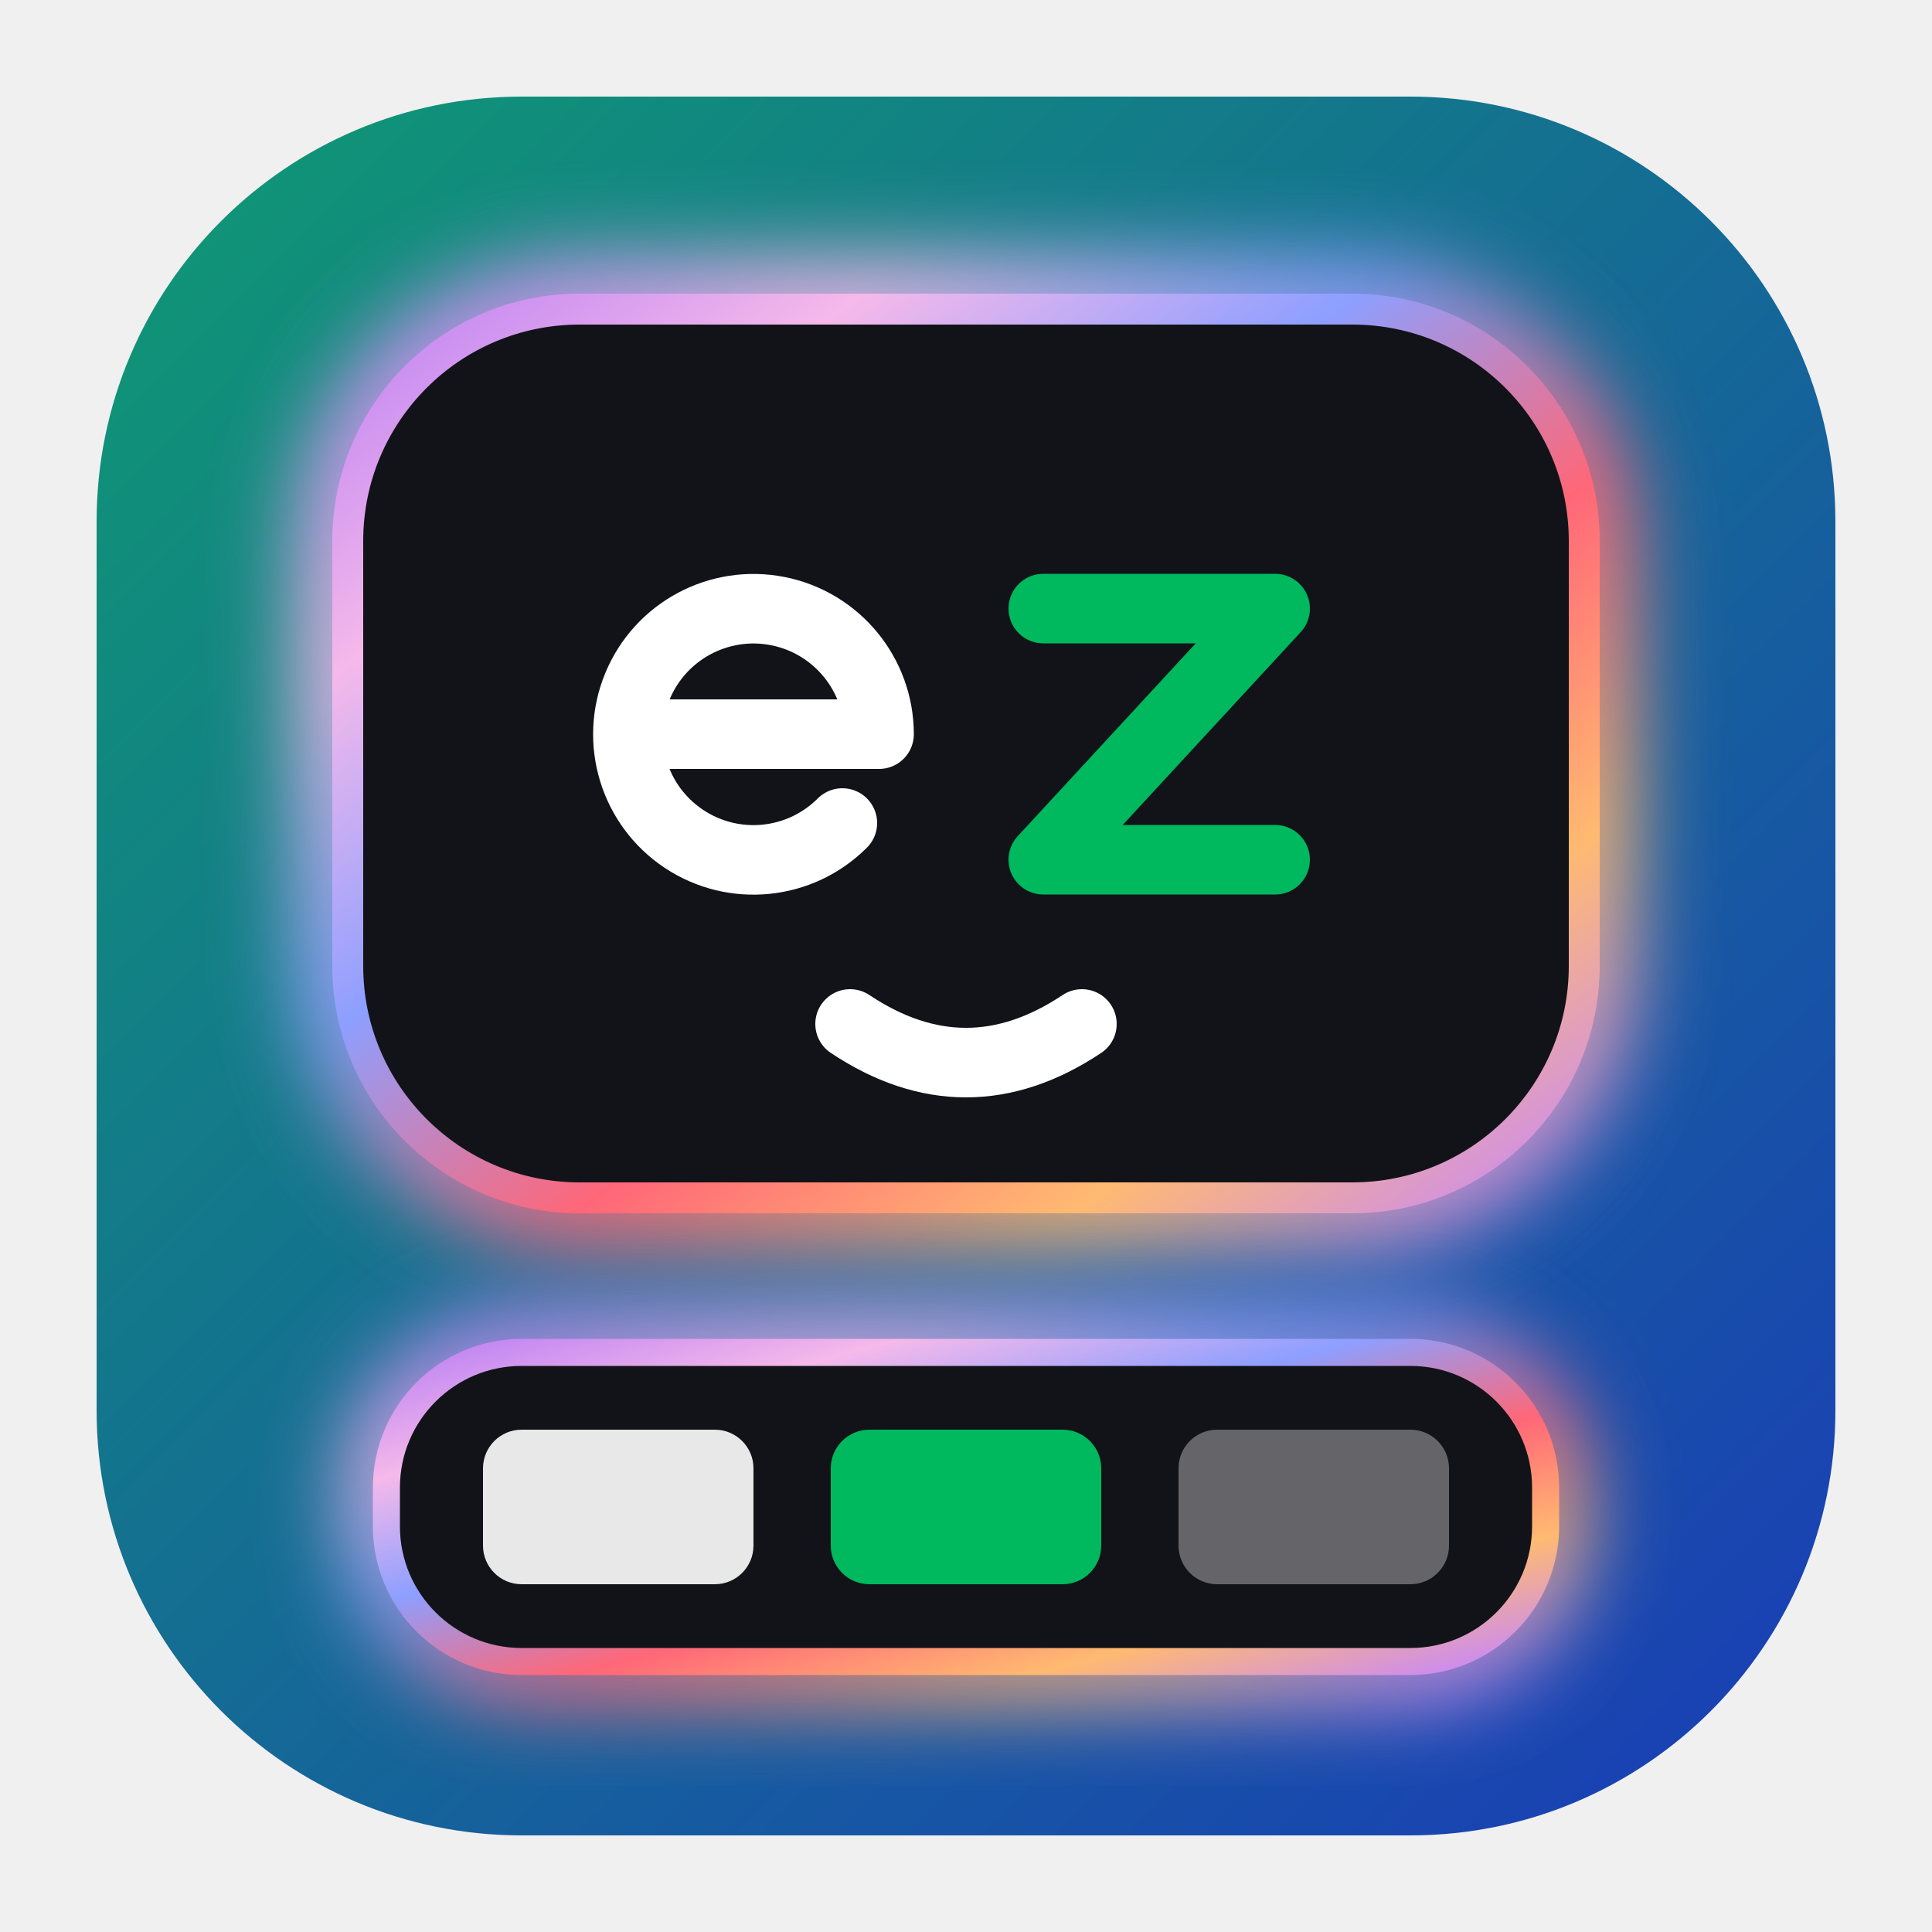
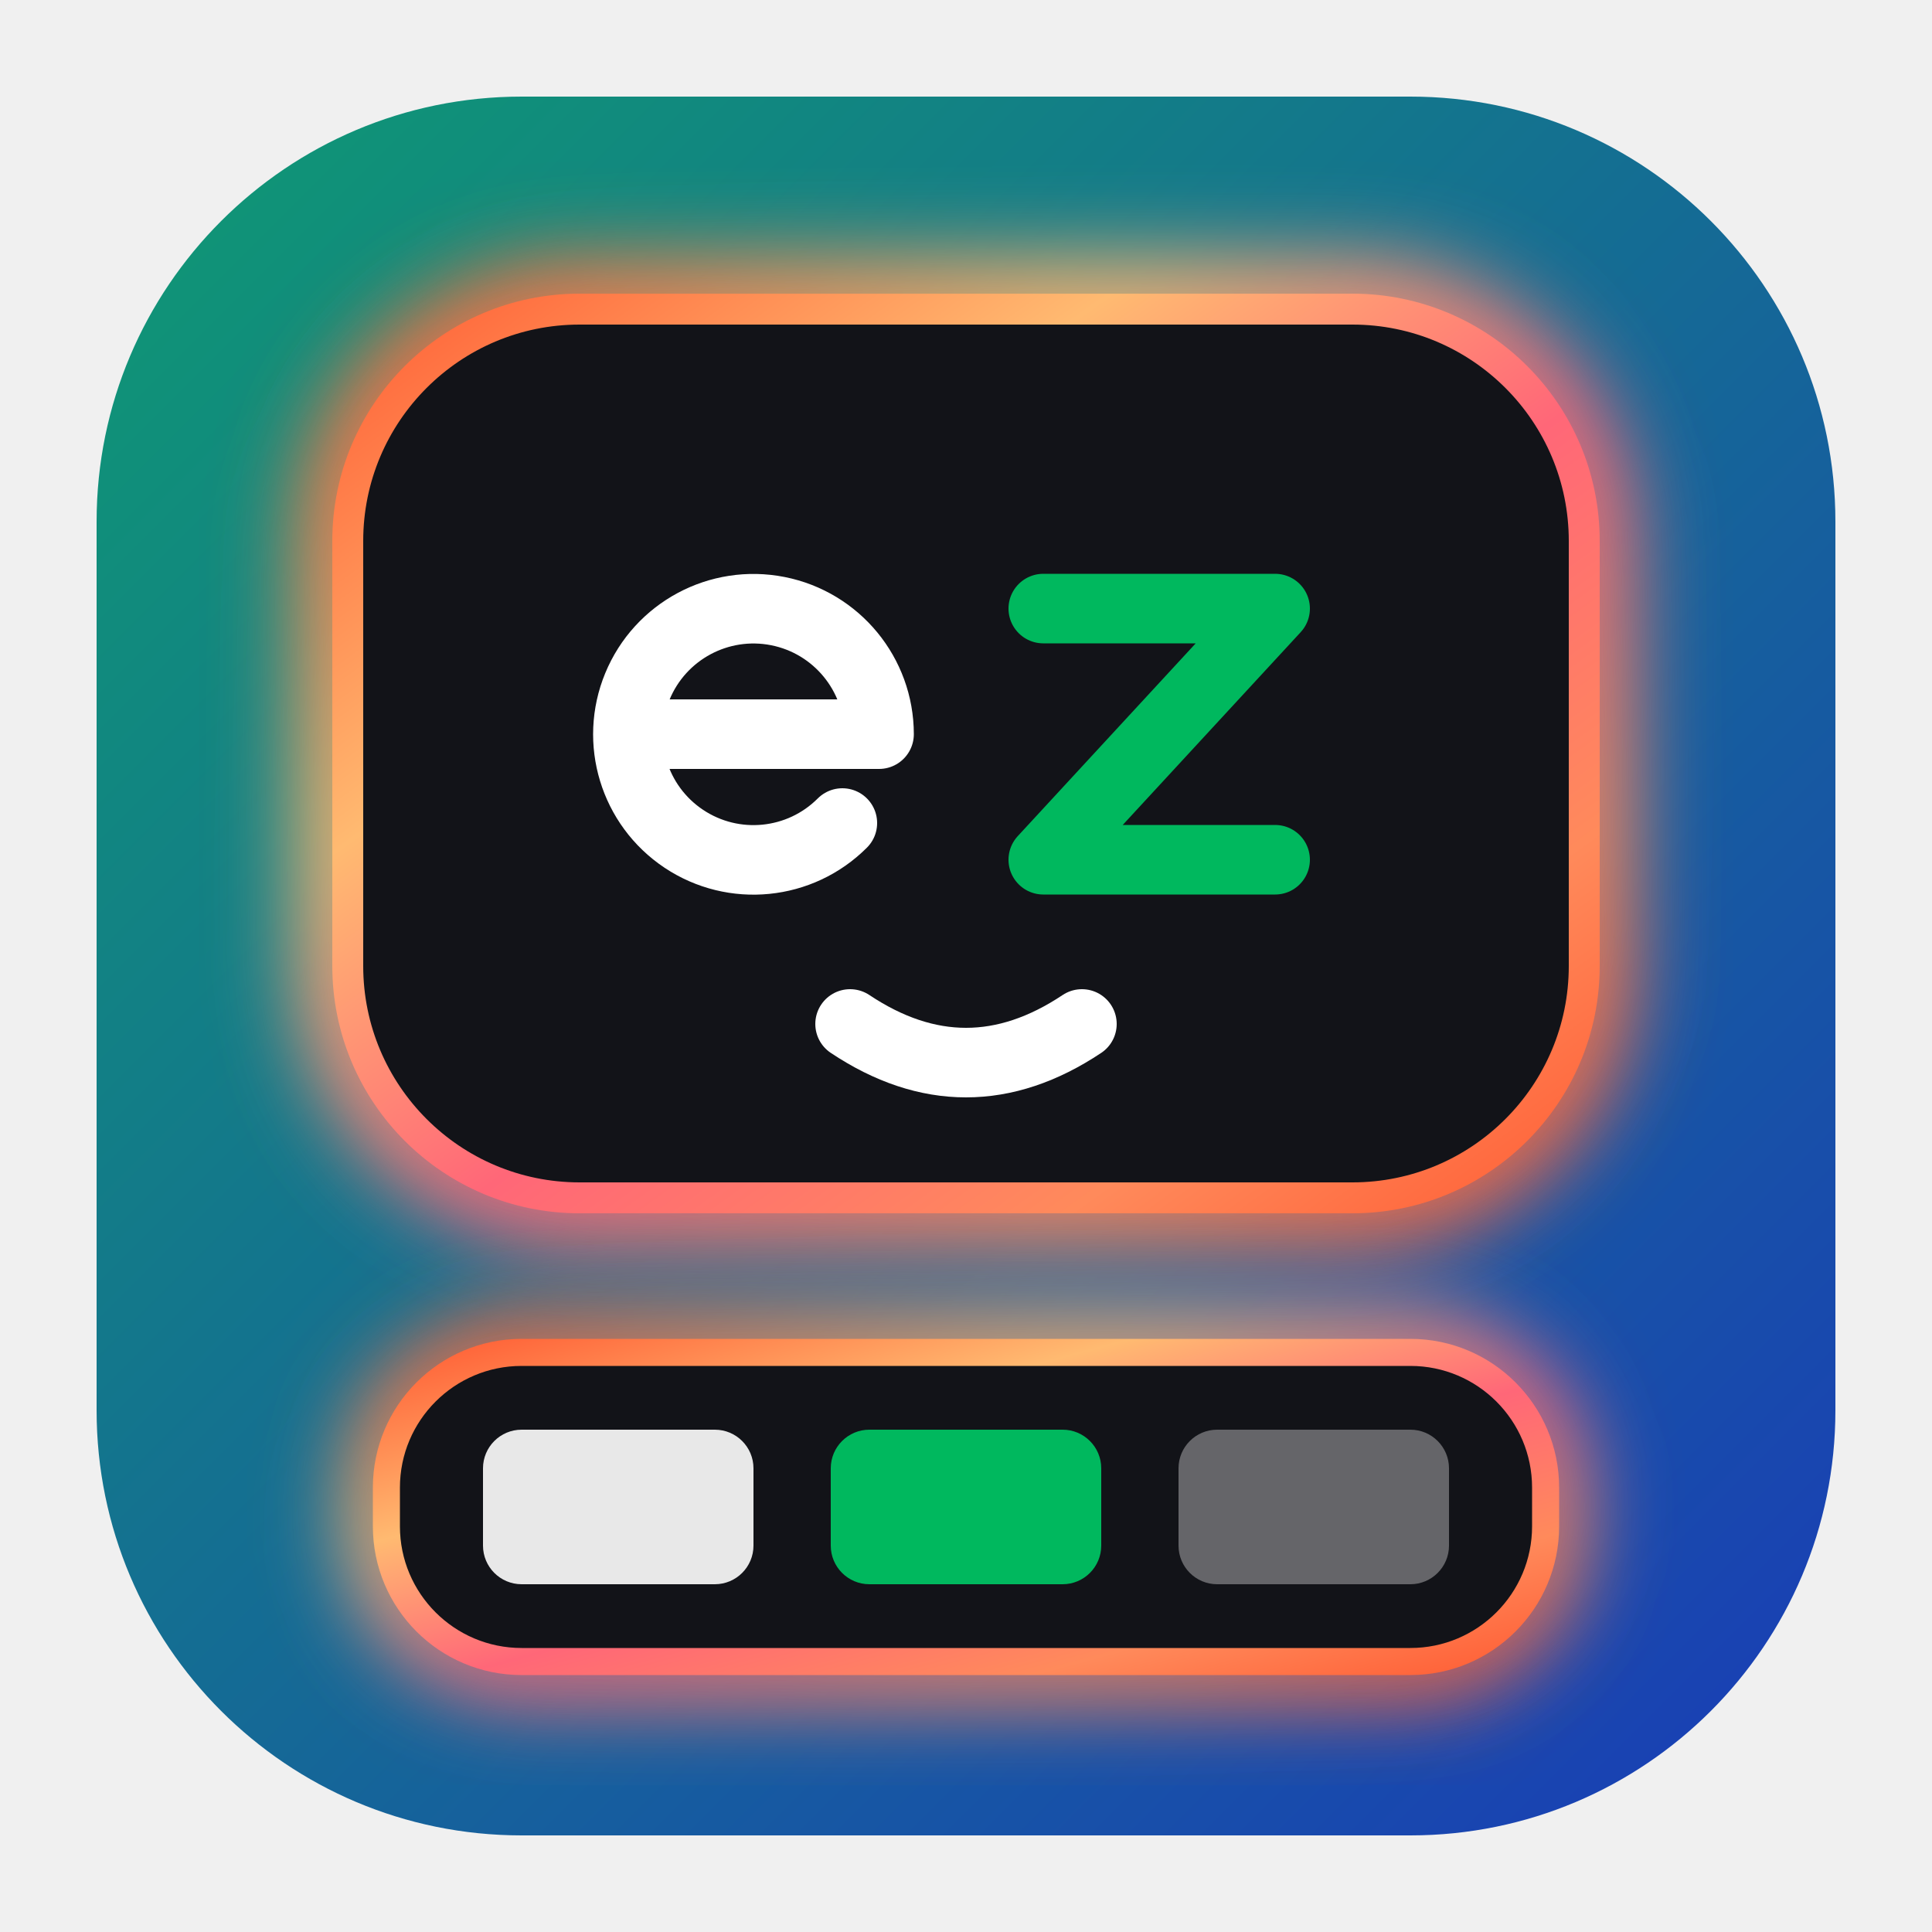
<svg xmlns="http://www.w3.org/2000/svg" viewBox="0 0 100 100" width="1024" height="1024">
  <defs>
    <linearGradient id="aurora" x1="0" y1="0" x2="1" y2="1">
      <stop offset="0" stop-color="#0F9A72" />
      <stop offset="1" stop-color="#1A3BB8" />
    </linearGradient>
    <linearGradient id="glow" x1="0" y1="0" x2="1" y2="1">
-       <stop offset="0" stop-color="#BC82F3" />
-       <stop offset="0.2" stop-color="#F5B9EA" />
-       <stop offset="0.4" stop-color="#8D9FFF" />
-       <stop offset="0.6" stop-color="#FF6778" />
-       <stop offset="0.8" stop-color="#FFBA71" />
-       <stop offset="1" stop-color="#C686FF" />
+       <stop offset="0" stop-color="#FF5F36" />
+       <stop offset="0.3" stop-color="#FFBA71" />
+       <stop offset="0.55" stop-color="#FF6778" />
+       <stop offset="0.8" stop-color="#FF8A5B" />
+       <stop offset="1" stop-color="#FF5F36" />
    </linearGradient>
    <filter id="haze" x="-40%" y="-40%" width="180%" height="180%">
      <feGaussianBlur stdDeviation="2.2" />
    </filter>
  </defs>
  <rect x="5" y="5" width="90" height="90" rx="22" fill="url(#aurora)" />
  <rect x="18" y="16" width="64" height="46" rx="12" fill="none" stroke="url(#glow)" stroke-width="5" filter="url(#haze)" />
  <rect x="18" y="16" width="64" height="46" rx="12" fill="#121318" />
  <rect x="18" y="16" width="64" height="46" rx="12" fill="none" stroke="url(#glow)" stroke-width="1.6" />
  <g fill="none" stroke-width="3.6" stroke-linecap="round" stroke-linejoin="round">
    <path d="M32.5 38 H45.5 A6.5 6.5 0 1 0 43.6 42.6" stroke="#FFFFFF" />
    <path d="M54 31.5 H66 L54 44.5 H66" stroke="#00B85E" />
    <path d="M44 53 Q50 57 56 53" stroke="#FFFFFF" />
  </g>
  <rect x="20" y="70" width="60" height="16" rx="7" fill="none" stroke="url(#glow)" stroke-width="4" filter="url(#haze)" />
  <rect x="20" y="70" width="60" height="16" rx="7" fill="#121318" />
  <rect x="20" y="70" width="60" height="16" rx="7" fill="none" stroke="url(#glow)" stroke-width="1.4" />
  <rect x="25" y="74" width="14" height="8" rx="2" fill="#FFFFFF" opacity=".9" />
  <rect x="43" y="74" width="14" height="8" rx="2" fill="#00B85E" />
  <rect x="61" y="74" width="14" height="8" rx="2" fill="#FFFFFF" opacity=".35" />
</svg>
